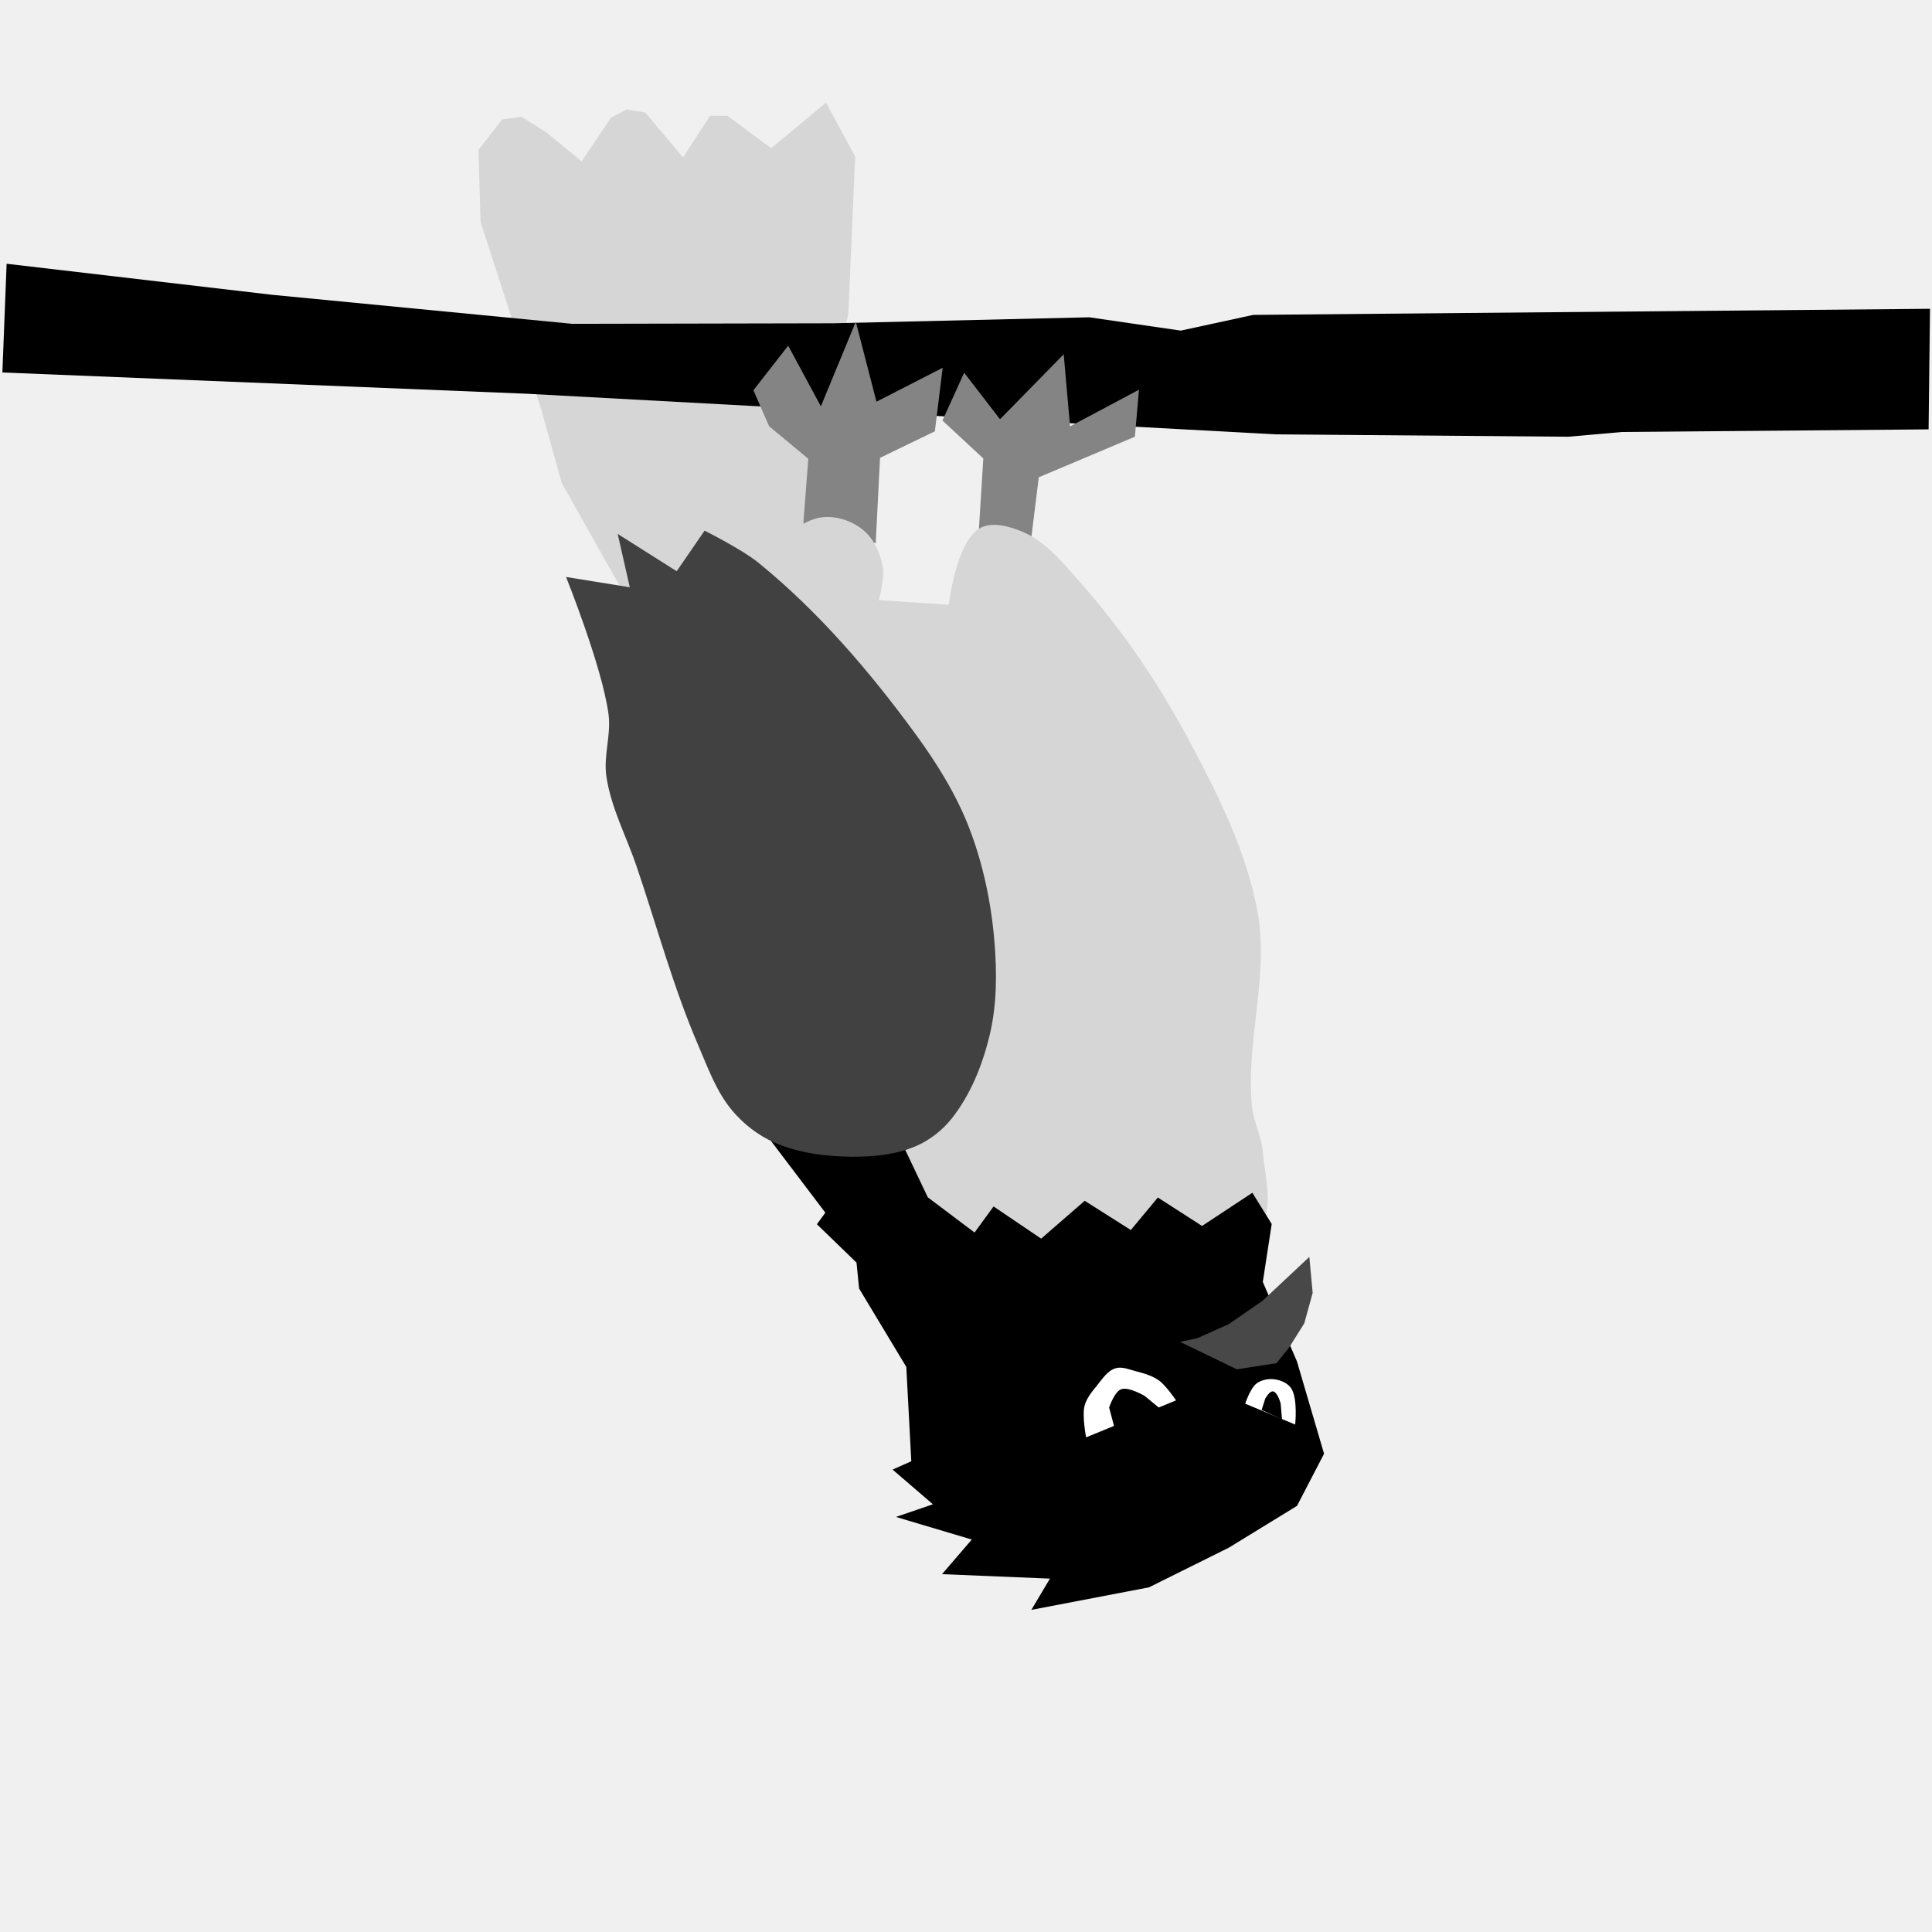
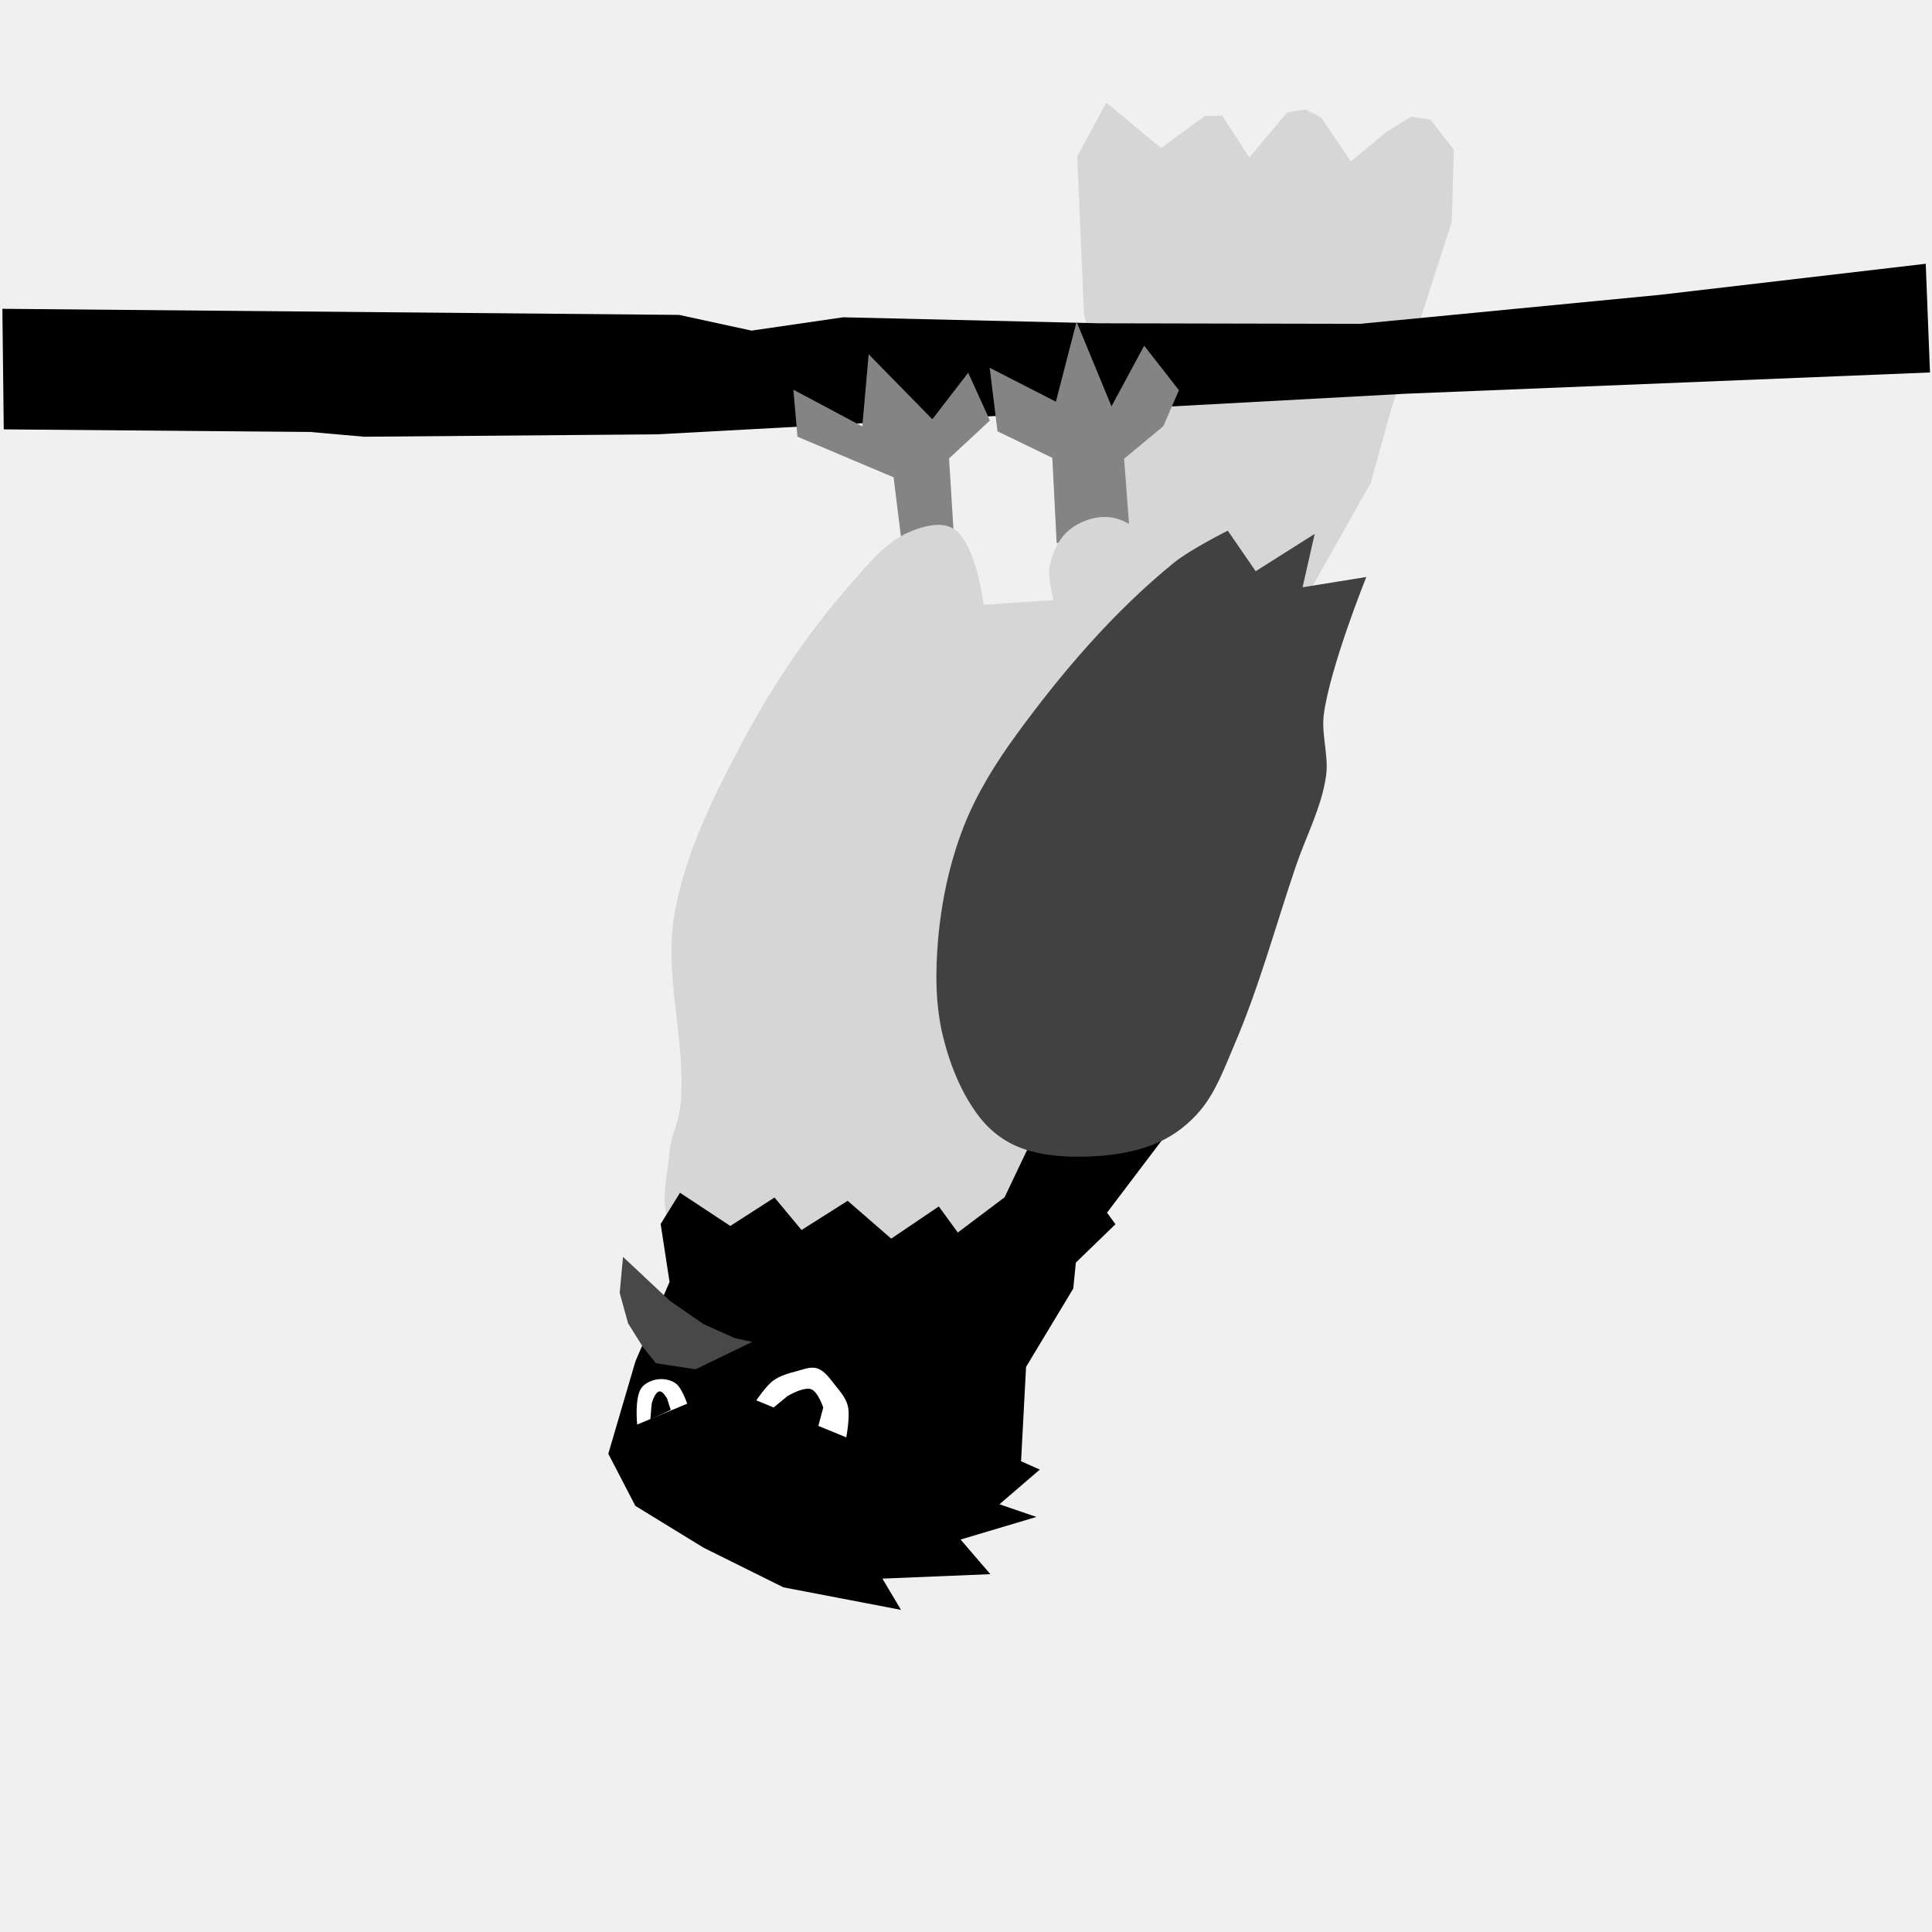
<svg xmlns="http://www.w3.org/2000/svg" version="1.1" id="svg309" width="500" height="500" viewBox="0 0 500 500">
  <defs id="defs313" />
  <g id="g315" />
  <g id="layer1">
-     <g id="g450" transform="matrix(1,0,0,-1,0,503.1999)">
+     <g id="g450" transform="rotate(180,250.0471,251.5999)">
      <path style="fill:#d6d6d6;fill-opacity:1;fill-rule:evenodd;stroke:none;stroke-width:1px;stroke-linecap:butt;stroke-linejoin:miter;stroke-opacity:1" d="m 162.607,347.626 -17.256,30.61 -5.231,18.836 -15.751,48.712 -0.538,18.632 6.095,7.845 4.996,0.743 6.429,-4.019 9.173,-7.54 7.599,11.293 4.049,2.118 4.802,-0.756 9.793,-11.656 7.015,10.802 h 4.455 l 11.348,-8.4 14.194,11.787 7.537,-13.919 -1.766,-40.665 -17.86,-82.618 z" id="path1059" />
      <path style="fill:#000000;fill-opacity:0.998;fill-rule:evenodd;stroke:none;stroke-width:1px;stroke-linecap:butt;stroke-linejoin:miter;stroke-opacity:1" d="M 0.615,406.804 136.376,401.299 330.103,390.791 l 75.786,-0.616 13.896,1.229 79.337,0.677 0.358,31.2 -175.14,-1.575 -18.753,-4.069 -23.684,3.449 -66.413,-1.554 -67.37,-0.14 -77.749,7.52 -68.656,8.026 z" id="path1057" />
      <path style="fill:#848484;fill-opacity:1;fill-rule:evenodd;stroke:none;stroke-width:1.002;stroke-linecap:butt;stroke-linejoin:miter;stroke-dasharray:none;stroke-opacity:1" d="m 207.534,362.988 1.652,21.48 -10.149,8.429 -4.055,9.309 8.997,11.53 8.462,-15.692 9.04,21.887 5.35,-20.69 17.133,8.78 -2.024,-16.445 -14.183,-6.861 -1.121,-22.022 z" id="path1061" />
      <path style="fill:#848484;fill-opacity:1;fill-rule:evenodd;stroke:none;stroke-width:1.002;stroke-linecap:butt;stroke-linejoin:miter;stroke-dasharray:none;stroke-opacity:1" d="m 253.01,360.923 1.47,23.628 -10.576,9.82 5.624,12.368 9.276,-12.042 16.483,16.817 1.644,-18.666 17.841,9.497 -1.065,-12.17 -24.871,-10.497 -2.361,-19.072 z" id="path1063" />
      <path style="fill:#d6d6d6;fill-opacity:1;fill-rule:evenodd;stroke:none;stroke-width:1px;stroke-linecap:butt;stroke-linejoin:miter;stroke-opacity:1" d="m 248.19,185.189 -14.617,9.569 0.619,21.935 -39.2,-5.682 -2.269,8.534 4.556,131.221 c 0,0 2.89,9.749 6.244,13.331 2.483,2.652 5.928,4.929 9.546,5.262 3.673,0.338 7.7,-1.086 10.503,-3.483 2.712,-2.319 4.281,-6.001 4.906,-9.514 0.499,-2.803 -1.056,-8.476 -1.056,-8.476 l 18.126,-1.183 c 0,0 1.811,15.866 7.755,19.63 3.185,2.018 7.806,0.709 11.288,-0.738 6.259,-2.602 10.761,-8.37 15.252,-13.447 11.089,-12.538 20.518,-26.652 28.361,-41.439 7.389,-13.931 14.629,-28.483 17.335,-44.018 2.858,-16.408 -3.231,-33.377 -1.513,-49.943 0.408,-3.935 2.46,-7.594 2.787,-11.536 0.579,-6.997 3.232,-15.833 -1.513,-21.008 -21.75,-23.726 -77.109,0.985 -77.109,0.985 z" id="path1817" />
      <path style="fill:#000000;fill-opacity:1;fill-rule:evenodd;stroke:none;stroke-width:1px;stroke-linecap:butt;stroke-linejoin:miter;stroke-opacity:1" d="m 234.551,149.441 -12.213,20.28 -0.674,6.719 -10.25,9.929 2.183,2.991 -16.668,22.003 34.645,-0.085 8.54,-17.942 12.1,-9.113 4.921,6.748 12.316,-8.33 11.271,9.794 11.934,-7.563 6.992,8.414 11.442,-7.361 13.024,8.589 5.003,-8.081 -2.303,-14.994 8.833,-20.565 7.017,-23.902 -6.997,-13.486 -17.656,-10.829 -20.664,-10.26 -30.431,-5.831 4.806,8.089 -27.925,1.156 7.701,8.957 -19.629,5.851 9.569,3.275 -10.442,8.983 4.847,2.148 z" id="path2643" />
      <path style="fill:#414141;fill-opacity:1;fill-rule:evenodd;stroke:none;stroke-width:1px;stroke-linecap:butt;stroke-linejoin:miter;stroke-opacity:1" d="m 220.474,203.841 c -6.828,0.05 -13.9,0.955 -20.147,3.712 -4.134,1.824 -7.886,4.739 -10.799,8.193 -4.149,4.919 -6.369,11.214 -8.908,17.127 -6.418,14.949 -10.651,30.745 -15.885,46.148 -2.636,7.757 -6.639,15.194 -7.815,23.301 -0.767,5.287 1.273,10.721 0.568,16.017 -1.636,12.292 -10.994,35.538 -10.994,35.538 l 16.493,-2.659 -3.128,13.807 15.263,-9.659 7.226,10.502 c 0,0 9.723,-4.876 13.909,-8.28 15.584,-12.676 28.877,-28.2 40.726,-44.422 5.456,-7.469 10.435,-15.461 13.78,-24.084 3.627,-9.347 5.736,-19.36 6.579,-29.35 0.694,-8.232 0.674,-16.726 -1.294,-24.749 -1.848,-7.536 -4.874,-15.077 -9.678,-21.17 -2.387,-3.027 -5.579,-5.573 -9.105,-7.13 -5.192,-2.294 -11.115,-2.883 -16.791,-2.841 z" id="path2641" />
      <path style="fill:#ffffff;fill-opacity:1;fill-rule:evenodd;stroke:none;stroke-width:0.378;stroke-linecap:butt;stroke-linejoin:miter;stroke-dasharray:none;stroke-opacity:1" d="m 281.087,131.211 23.27,9.574 c 0,0 -2.577,3.837 -4.419,5.15 -1.812,1.292 -4.055,1.894 -6.208,2.457 -1.651,0.432 -3.448,1.206 -5.075,0.688 -2.063,-0.658 -3.377,-2.758 -4.745,-4.436 -1.305,-1.602 -2.722,-3.289 -3.231,-5.292 -0.67,-2.633 0.408,-8.141 0.408,-8.141 z" id="path2647" />
      <path style="fill:#ffffff;fill-opacity:1;fill-rule:evenodd;stroke:none;stroke-width:0.378;stroke-linecap:butt;stroke-linejoin:miter;stroke-dasharray:none;stroke-opacity:1" d="m 322.255,139.928 12.936,-5.399 c 0,0 0.722,6.783 -1.043,9.393 -0.914,1.352 -2.697,2.102 -4.315,2.314 -1.585,0.207 -3.39,-0.139 -4.666,-1.102 -1.587,-1.197 -2.912,-5.205 -2.912,-5.205 z" id="path2649" />
      <path style="fill:#000000;fill-opacity:1;fill-rule:evenodd;stroke:none;stroke-width:0.378;stroke-linecap:butt;stroke-linejoin:miter;stroke-dasharray:none;stroke-opacity:1" d="m 326.505,138.304 5.28,-2.432 -0.349,4.072 c 0,0 -0.769,3.013 -2.01,3.169 -0.895,0.113 -1.971,-1.856 -1.971,-1.856 z" id="path996" />
      <path style="fill:#000000;fill-opacity:1;fill-rule:evenodd;stroke:none;stroke-width:1px;stroke-linecap:butt;stroke-linejoin:miter;stroke-opacity:1" d="m 288.421,133.747 11.735,4.964 -3.844,3.173 c 0,0 -4.162,2.519 -6.168,1.774 -1.77,-0.657 -3.103,-4.739 -3.103,-4.739 z" id="path998" />
      <path style="fill:#484848;fill-opacity:1;fill-rule:evenodd;stroke:none;stroke-width:1px;stroke-linecap:butt;stroke-linejoin:miter;stroke-opacity:1" d="m 305.398,155.922 14.689,-7.095 10.257,1.572 3.311,4.107 3.895,6.224 2.168,7.87 -0.862,9.321 -12.12,-11.365 -8.722,-6.04 -8.092,-3.626 z" id="path1049" />
    </g>
  </g>
</svg>
